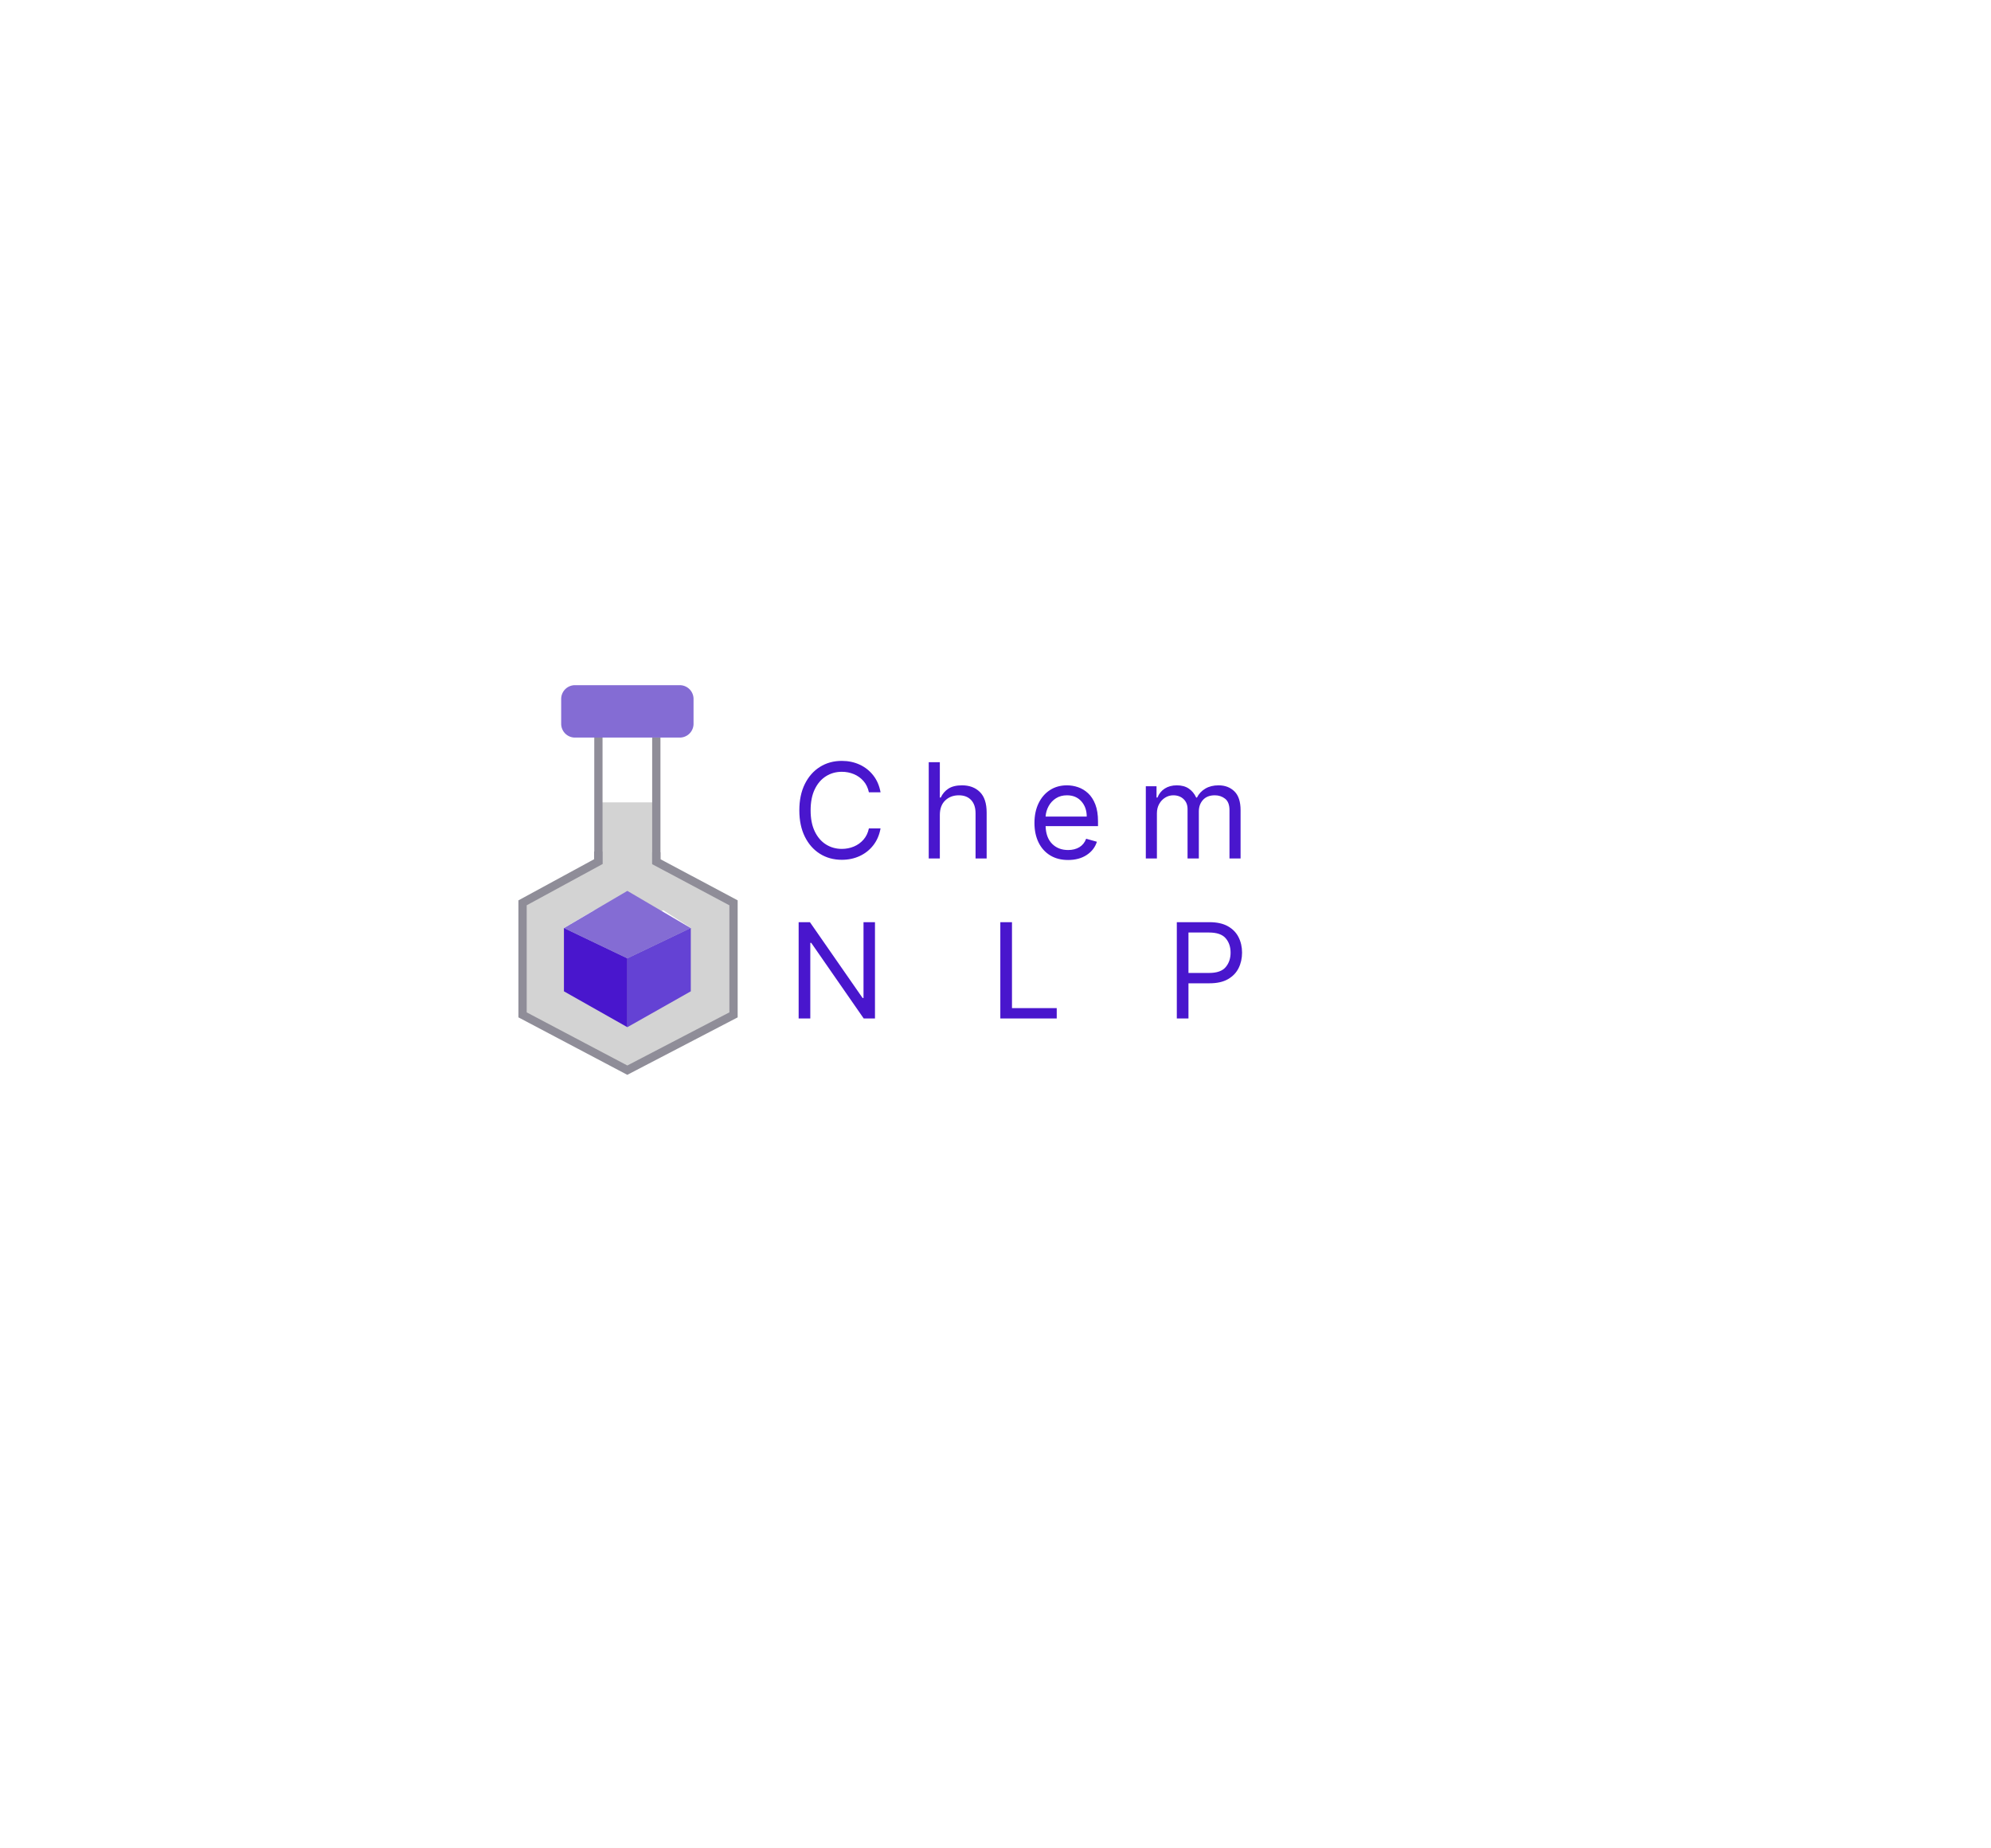
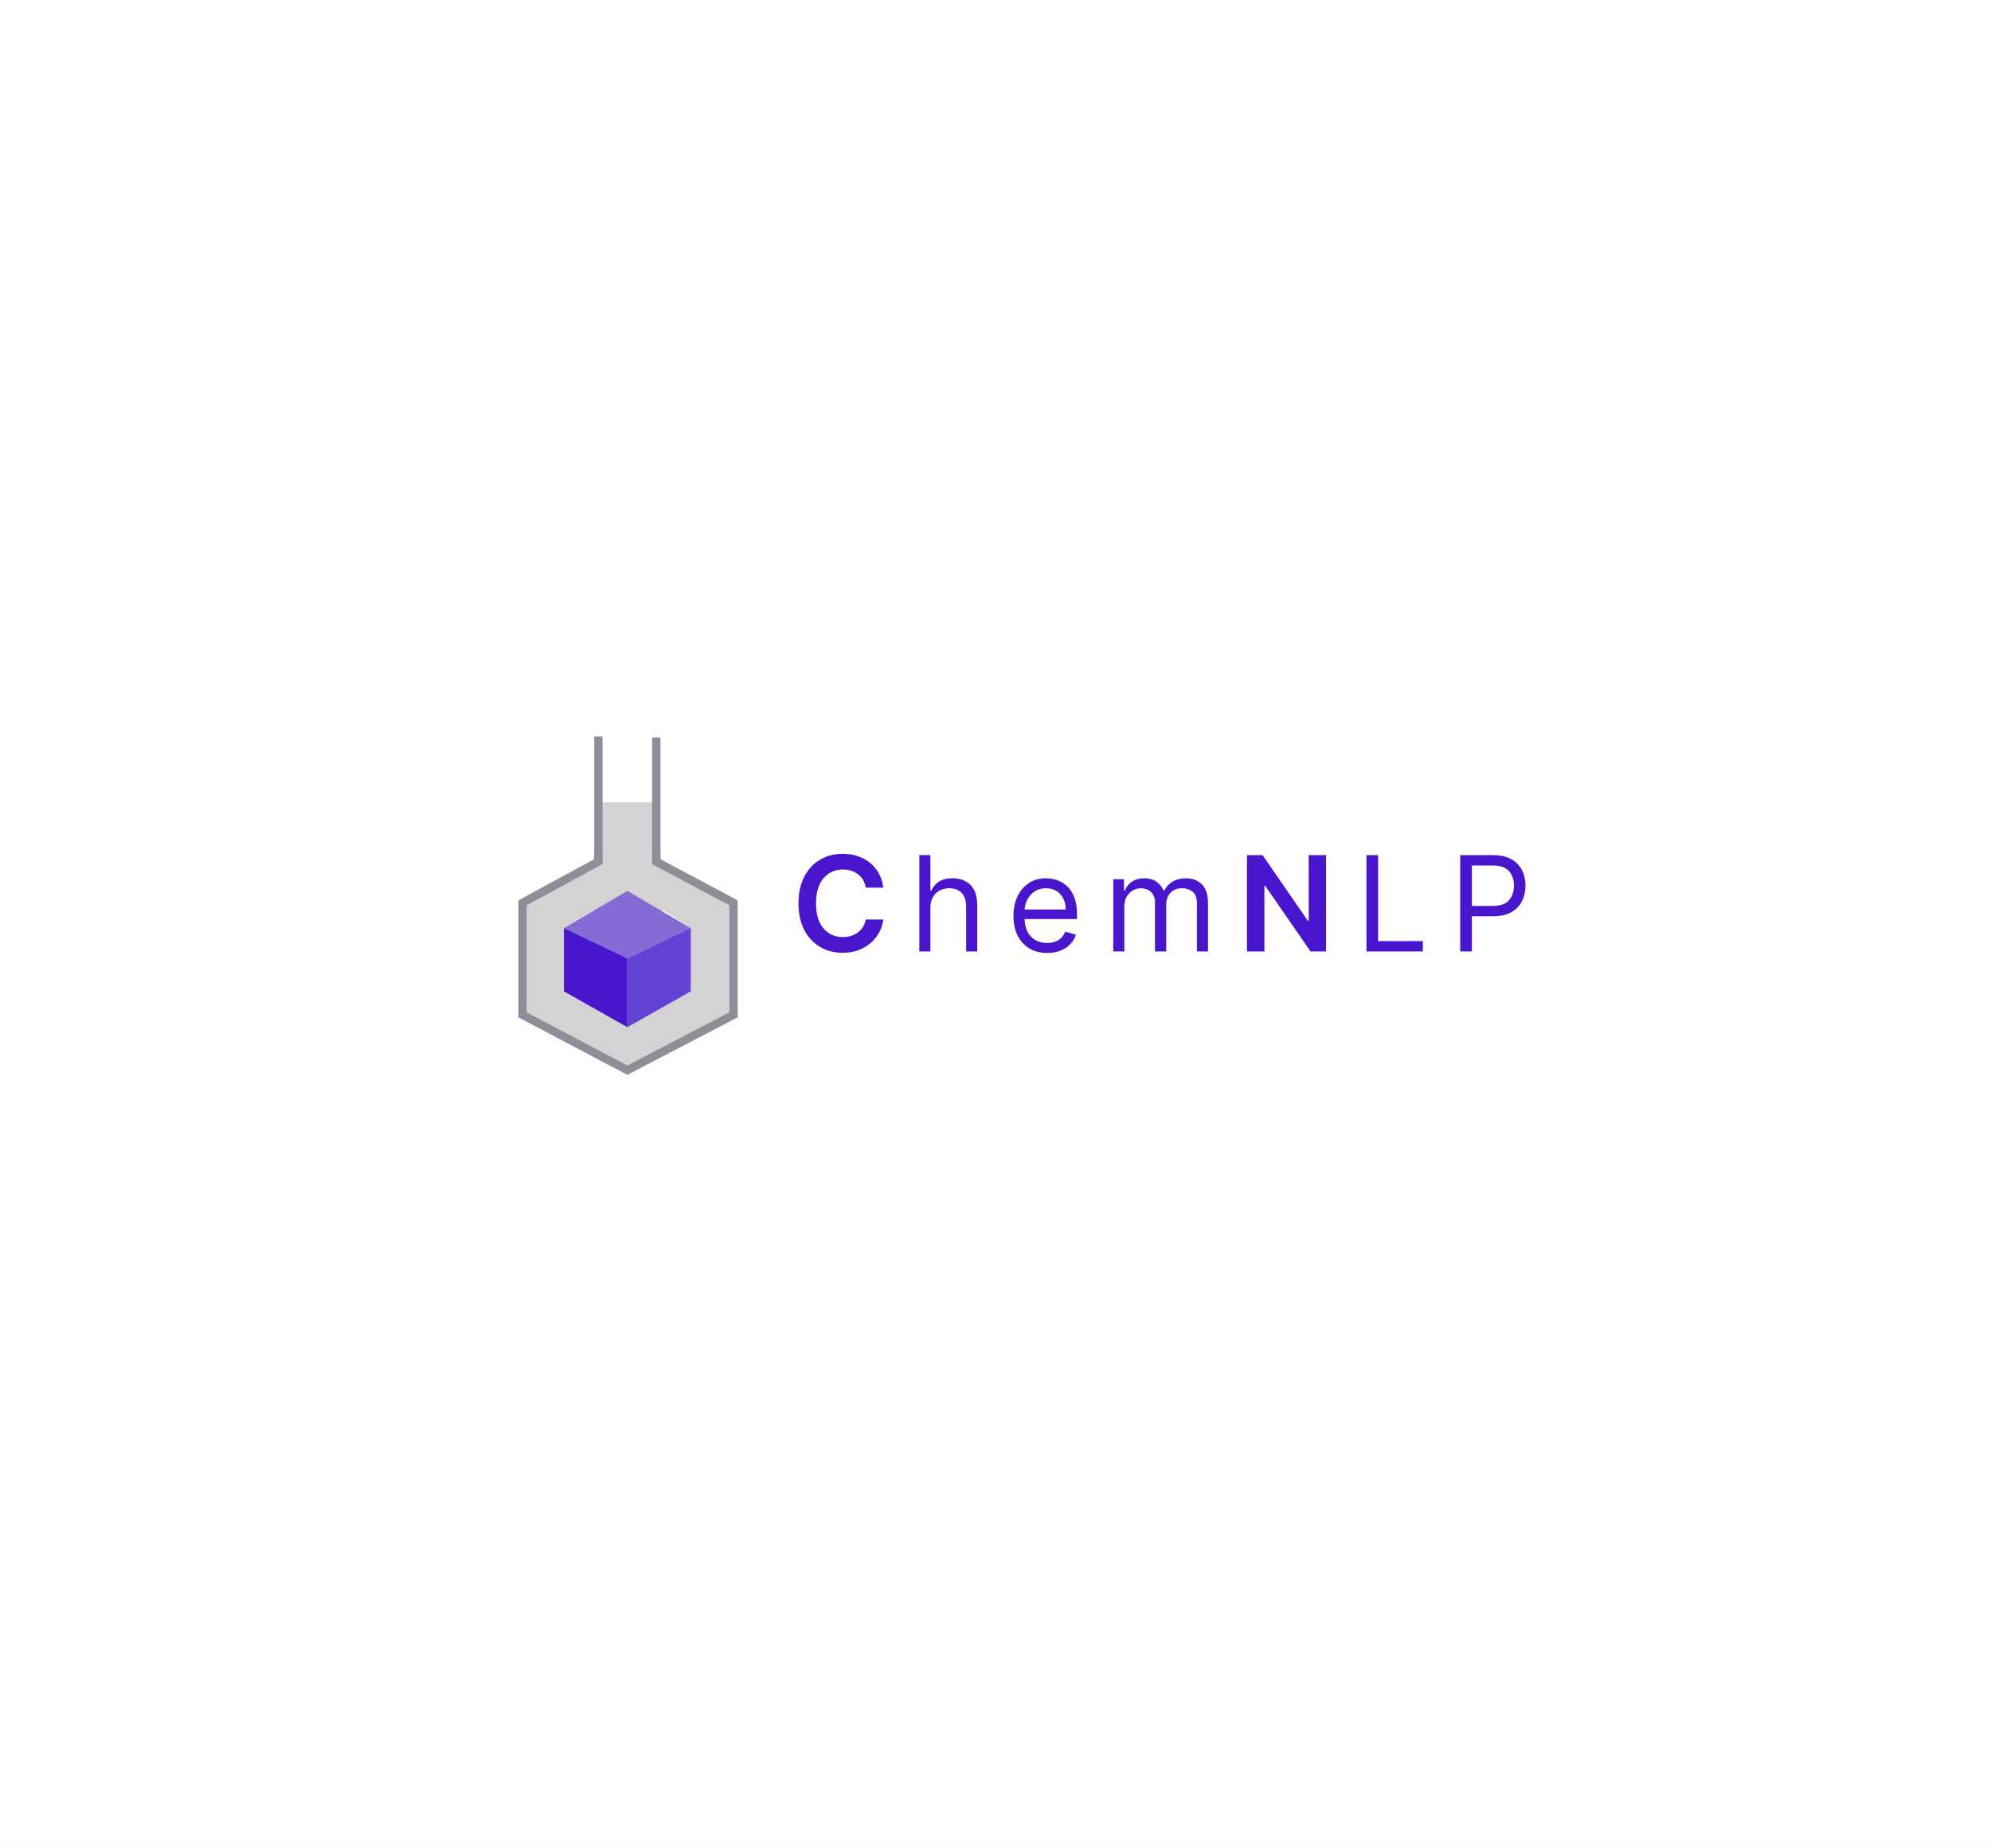
<svg xmlns="http://www.w3.org/2000/svg" xmlns:xlink="http://www.w3.org/1999/xlink" width="722px" height="670px" viewBox="0 0 722 670" version="1.1">
  <defs>
    <rect width="722" height="670" id="artboard_1" />
    <clipPath id="clip_1">
      <use xlink:href="#artboard_1" clip-rule="evenodd" />
    </clipPath>
  </defs>
-   <g id="Artboard-Copy-4" clip-path="url(#clip_1)">
+   <g id="Artboard-Copy-10" clip-path="url(#clip_1)">
    <use xlink:href="#artboard_1" stroke="none" fill="#FFFFFF" />
-     <g id="Group-4" transform="translate(189.5 248.4174)" artboard="93b2331a-0308-4d92-b6d7-bd179bc6eb78">
-       <path d="M27.434 61.478C27.434 67.733 27.434 65.053 27.434 65.053C27.434 65.053 0 79.861 0 79.861C0 79.861 0 119.179 0 119.179L37.986 138.583L76.5 119.179L76.5 79.861L48.698 64.799L48.698 61.478L48.698 42.483L27.434 42.483C27.434 42.483 27.434 55.223 27.434 61.478Z" id="Vector-4" fill="#D3D3D3" fill-rule="evenodd" stroke="none" />
+     <g id="Group-4" transform="translate(189.5 266.9998)" artboard="20b6c669-80a0-487a-8f8d-928448552d28">
+       <path d="M27.434 42.896C27.434 49.151 27.434 46.47 27.434 46.47C27.434 46.47 0 61.278 0 61.278C0 61.278 0 100.597 0 100.597L37.986 120L76.5 100.597L76.5 61.278L48.698 46.217L48.698 42.896L48.698 23.9L27.434 23.9C27.434 23.9 27.434 36.641 27.434 42.896Z" id="Vector-4" fill="#D3D3D3" fill-rule="evenodd" stroke="none" />
      <g id="Group-Copy-3">
-         <path d="M27.434 60.307L27.434 64C27.434 64 1.14441e-05 78.91 1.14441e-05 78.91C1.14441e-05 78.91 1.14441e-05 119.534 1.14441e-05 119.534L37.986 139.583L76.5 119.534L76.5 78.91L48.5 64L48.5 60.568" id="Vector-5" fill="none" fill-rule="evenodd" stroke="#8F8D98" stroke-width="3" />
-         <path d="M27.5 18.583L27.5 64.875" id="Vector-6" fill="none" fill-rule="evenodd" stroke="#8F8D98" stroke-width="3" stroke-linejoin="round" />
-         <path d="M48.5 18.99L48.5 64.697L48.5 56.147" id="Vector-7" fill="none" fill-rule="evenodd" stroke="#8F8D98" stroke-width="3" />
-         <path d="M51 81.583L61 88L38 99L15 88L26 81.583L38 89L51 81.583Z" id="Vector-8" fill="#FFFFFF" fill-rule="evenodd" stroke="none" />
-         <path d="M38 124C38 124 61 111 61 111C61 111 61 88 61 88L38 99L38 124Z" id="Vector-9" fill="#6442D4" fill-rule="evenodd" stroke="none" />
-         <path d="M38 124C38 124 15 111 15 111C15 111 15 88 15 88L38 99L38 124Z" id="Vector-10" fill="#4916CD" fill-rule="evenodd" stroke="none" />
-         <path d="M18.999 0L57.001 0Q57.124 0 57.246 0.006Q57.369 0.012 57.491 0.024Q57.613 0.036 57.734 0.054Q57.856 0.072 57.976 0.096Q58.097 0.12 58.216 0.15Q58.335 0.18 58.452 0.215Q58.57 0.251 58.685 0.292Q58.801 0.334 58.914 0.381Q59.027 0.427 59.138 0.48Q59.249 0.532 59.358 0.59Q59.466 0.648 59.571 0.711Q59.676 0.774 59.778 0.842Q59.88 0.911 59.979 0.984Q60.078 1.057 60.172 1.135Q60.267 1.213 60.358 1.295Q60.449 1.377 60.536 1.464Q60.623 1.551 60.705 1.642Q60.787 1.733 60.865 1.828Q60.943 1.923 61.016 2.021Q61.089 2.12 61.157 2.222Q61.226 2.324 61.289 2.429Q61.352 2.534 61.41 2.642Q61.468 2.751 61.52 2.862Q61.572 2.973 61.62 3.086Q61.666 3.199 61.708 3.315Q61.749 3.43 61.785 3.548Q61.82 3.665 61.85 3.784Q61.88 3.903 61.904 4.024Q61.928 4.144 61.946 4.265Q61.964 4.387 61.976 4.509Q61.988 4.631 61.994 4.754Q62 4.876 62 4.999L62 14.001Q62 14.124 61.994 14.246Q61.988 14.369 61.976 14.491Q61.964 14.613 61.946 14.735Q61.928 14.856 61.904 14.976Q61.88 15.097 61.85 15.216Q61.82 15.335 61.785 15.452Q61.749 15.57 61.708 15.685Q61.666 15.801 61.62 15.914Q61.572 16.027 61.52 16.138Q61.468 16.249 61.41 16.358Q61.352 16.466 61.289 16.571Q61.226 16.676 61.157 16.778Q61.089 16.88 61.016 16.979Q60.943 17.078 60.865 17.172Q60.787 17.267 60.705 17.358Q60.623 17.449 60.536 17.536Q60.449 17.623 60.358 17.705Q60.267 17.787 60.172 17.865Q60.078 17.943 59.979 18.016Q59.88 18.089 59.778 18.157Q59.676 18.226 59.571 18.289Q59.466 18.352 59.358 18.41Q59.249 18.468 59.138 18.52Q59.027 18.573 58.914 18.619Q58.801 18.666 58.685 18.708Q58.57 18.749 58.452 18.785Q58.335 18.82 58.216 18.85Q58.097 18.88 57.976 18.904Q57.856 18.928 57.734 18.946Q57.613 18.964 57.491 18.976Q57.369 18.988 57.246 18.994Q57.124 19 57.001 19L18.999 19Q18.876 19 18.754 18.994Q18.631 18.988 18.509 18.976Q18.387 18.964 18.265 18.946Q18.144 18.928 18.024 18.904Q17.903 18.88 17.784 18.85Q17.665 18.82 17.548 18.785Q17.43 18.749 17.315 18.708Q17.199 18.666 17.086 18.619Q16.973 18.573 16.862 18.52Q16.751 18.468 16.642 18.41Q16.534 18.352 16.429 18.289Q16.324 18.226 16.222 18.157Q16.12 18.089 16.021 18.016Q15.922 17.943 15.828 17.865Q15.733 17.787 15.642 17.705Q15.551 17.623 15.464 17.536Q15.377 17.449 15.295 17.358Q15.213 17.267 15.135 17.172Q15.057 17.078 14.984 16.979Q14.911 16.88 14.842 16.778Q14.774 16.676 14.711 16.571Q14.648 16.466 14.59 16.358Q14.532 16.249 14.48 16.138Q14.428 16.027 14.38 15.914Q14.334 15.801 14.292 15.685Q14.251 15.57 14.215 15.452Q14.18 15.335 14.15 15.216Q14.12 15.097 14.096 14.976Q14.072 14.856 14.054 14.735Q14.036 14.613 14.024 14.491Q14.012 14.369 14.006 14.246Q14 14.124 14 14.001L14 4.999Q14 4.876 14.006 4.754Q14.012 4.631 14.024 4.509Q14.036 4.387 14.054 4.265Q14.072 4.144 14.096 4.024Q14.12 3.903 14.15 3.784Q14.18 3.665 14.215 3.548Q14.251 3.43 14.292 3.315Q14.334 3.199 14.38 3.086Q14.428 2.973 14.48 2.862Q14.532 2.751 14.59 2.642Q14.648 2.534 14.711 2.429Q14.774 2.324 14.842 2.222Q14.911 2.12 14.984 2.021Q15.057 1.923 15.135 1.828Q15.213 1.733 15.295 1.642Q15.377 1.551 15.464 1.464Q15.551 1.377 15.642 1.295Q15.733 1.213 15.828 1.135Q15.922 1.057 16.021 0.984Q16.12 0.911 16.222 0.842Q16.324 0.774 16.429 0.711Q16.534 0.648 16.642 0.59Q16.751 0.532 16.862 0.48Q16.973 0.427 17.086 0.381Q17.199 0.334 17.315 0.292Q17.43 0.251 17.548 0.215Q17.665 0.18 17.784 0.15Q17.903 0.12 18.024 0.096Q18.144 0.072 18.265 0.054Q18.387 0.036 18.509 0.024Q18.631 0.012 18.754 0.006Q18.876 0 18.999 0Z" id="Rectangle-2" fill="#846CD4" fill-rule="evenodd" stroke="none" />
+         <path d="M27.434 41.724L27.434 45.417C27.434 45.417 1.13994e-05 60.328 1.13994e-05 60.328C1.13994e-05 60.328 1.13994e-05 100.952 1.13994e-05 100.952L37.986 121L76.5 100.952L76.5 60.328L48.5 45.417L48.5 41.986" id="Vector-5" fill="none" fill-rule="evenodd" stroke="#8F8D98" stroke-width="3" />
+         <path d="M27.5 0L27.5 46.292" id="Vector-6" fill="none" fill-rule="evenodd" stroke="#8F8D98" stroke-width="3" stroke-linejoin="round" />
+         <path d="M48.5 0.407L48.5 46.114L48.5 37.564" id="Vector-7" fill="none" fill-rule="evenodd" stroke="#8F8D98" stroke-width="3" />
+         <path d="M51 63L61 69.417L38 80.417L15 69.417L26 63L38 70.417L51 63Z" id="Vector-8" fill="#FFFFFF" fill-rule="evenodd" stroke="none" />
+         <path d="M38 105.417C38 105.417 61 92.418 61 92.418C61 92.418 61 69.418 61 69.418L38 80.418L38 105.417Z" id="Vector-9" fill="#6442D4" fill-rule="evenodd" stroke="none" />
+         <path d="M38 105.417C38 105.417 15 92.418 15 92.418C15 92.418 15 69.418 15 69.418L38 80.418L38 105.417Z" id="Vector-10" fill="#4916CD" fill-rule="evenodd" stroke="none" />
      </g>
-       <path d="M15 88.082C15 88.082 38 74.582 38 74.582L61 88.082L38 99.082C38 99.082 15 88.082 15 88.082Z" id="Vector-28" fill="#846CD4" fill-rule="evenodd" stroke="none" />
-       <g id="Chem" fill="#4916CD" transform="translate(97.5 16.38281)">
-         <path d="M28.091 22.454L32.318 22.454Q31.671 18.875 29.676 16.327Q27.682 13.778 24.733 12.423Q21.784 11.068 18.273 11.068Q13.807 11.068 10.329 13.25Q6.852 15.432 4.858 19.454Q2.864 23.477 2.864 29Q2.864 34.523 4.858 38.545Q6.852 42.568 10.329 44.75Q13.807 46.932 18.273 46.932Q21.784 46.932 24.733 45.577Q27.682 44.222 29.676 41.673Q31.671 39.125 32.318 35.545L28.091 35.545Q27.579 37.966 26.131 39.619Q24.682 41.273 22.636 42.125Q20.591 42.977 18.273 42.977Q15.102 42.977 12.537 41.375Q9.972 39.773 8.463 36.653Q6.955 33.534 6.955 29Q6.955 24.466 8.463 21.347Q9.972 18.227 12.537 16.625Q15.102 15.023 18.273 15.023Q20.591 15.023 22.636 15.875Q24.682 16.727 26.131 18.381Q27.579 20.034 28.091 22.454ZM53.814 46.455L53.814 30.704Q53.814 27.278 55.765 25.412Q57.717 23.546 60.7 23.546Q63.547 23.546 65.157 25.259Q66.768 26.972 66.768 30.091L66.768 46.455L70.791 46.455L70.791 29.818Q70.791 24.773 68.336 22.352Q65.882 19.932 61.859 19.932Q58.774 19.932 56.924 21.134Q55.075 22.335 54.154 24.364L53.814 24.364L53.814 11.546L49.791 11.546L49.791 46.455L53.814 46.455ZM100.332 47Q96.548 47 93.812 45.321Q91.076 43.642 89.602 40.617Q88.127 37.591 88.127 33.568Q88.127 29.546 89.602 26.469Q91.076 23.392 93.727 21.662Q96.377 19.932 99.923 19.932Q101.968 19.932 103.963 20.614Q105.957 21.296 107.593 22.821Q109.23 24.347 110.201 26.852Q111.173 29.358 111.173 33.023L111.173 34.727L92.167 34.727Q92.303 38.92 94.545 41.153Q96.786 43.386 100.332 43.386Q102.701 43.386 104.406 42.364Q106.11 41.341 106.877 39.295L110.764 40.386Q109.843 43.352 107.082 45.176Q104.32 47 100.332 47ZM128.509 20.273L128.509 46.455L132.532 46.455L132.532 30.091Q132.532 28.165 133.359 26.69Q134.185 25.216 135.54 24.381Q136.895 23.546 138.464 23.546Q140.748 23.546 142.197 24.918Q143.645 26.29 143.645 28.523L143.645 46.455L147.736 46.455L147.736 29.409Q147.736 26.869 149.253 25.207Q150.77 23.546 153.532 23.546Q155.68 23.546 157.265 24.79Q158.85 26.034 158.85 28.932L158.85 46.455L162.873 46.455L162.873 28.932Q162.873 24.312 160.64 22.122Q158.407 19.932 154.895 19.932Q152.083 19.932 150.072 21.134Q148.06 22.335 147.055 24.364L146.782 24.364Q145.81 22.267 144.08 21.099Q142.35 19.932 139.759 19.932Q137.202 19.932 135.378 21.099Q133.555 22.267 132.736 24.364L132.395 24.364L132.395 20.273L128.509 20.273ZM92.167 31.25L107.082 31.25Q107.082 27.926 105.139 25.736Q103.195 23.546 99.923 23.546Q97.622 23.546 95.934 24.619Q94.247 25.693 93.275 27.457Q92.303 29.222 92.167 31.25Z" />
-       </g>
-       <g id="NLP" fill="#4916CD" transform="translate(89.5 74.38281)">
-         <path d="M38.295 11.546L38.295 46.455L34.205 46.455L15.182 19.046L14.841 19.046L14.841 46.455L10.614 46.455L10.614 11.546L14.704 11.546L33.795 39.023L34.136 39.023L34.136 11.546L38.295 11.546ZM83.75 46.455L83.75 11.546L87.977 11.546L87.977 42.705L104.205 42.705L104.205 46.455L83.75 46.455ZM147.75 11.546L147.75 46.455L151.977 46.455L151.977 33.705L159.614 33.705Q163.687 33.705 166.295 32.213Q168.903 30.722 170.156 28.199Q171.409 25.676 171.409 22.591Q171.409 19.506 170.148 17Q168.886 14.494 166.27 13.02Q163.653 11.546 159.545 11.546L147.75 11.546ZM159.477 29.954L151.977 29.954L151.977 15.296L159.409 15.296Q163.67 15.296 165.46 17.366Q167.25 19.438 167.25 22.591Q167.25 25.727 165.469 27.841Q163.687 29.954 159.477 29.954Z" />
+       <path d="M15 69.5C15 69.5 38 56 38 56L61 69.5L38 80.5C38 80.5 15 69.5 15 69.5Z" id="Vector-28" fill="#846CD4" fill-rule="evenodd" stroke="none" />
+       <g id="ChemNLP" transform="translate(97.5 31.5)">
+         <g id="C" fill="#4916CD">
+           <path d="M33.324 23.324L26.949 23.324Q26.403 20.188 24.119 18.466Q21.835 16.744 18.648 16.744Q14.369 16.744 11.642 19.915Q8.915 23.085 8.915 29Q8.915 35 11.651 38.128Q14.386 41.256 18.631 41.256Q21.767 41.256 24.06 39.594Q26.352 37.932 26.949 34.864L33.324 34.898Q32.847 38.239 30.921 40.966Q28.994 43.693 25.849 45.312Q22.704 46.932 18.546 46.932Q13.943 46.932 10.329 44.793Q6.716 42.653 4.636 38.639Q2.557 34.625 2.557 29Q2.557 23.358 4.653 19.344Q6.75 15.329 10.372 13.199Q13.994 11.068 18.546 11.068Q22.415 11.068 25.56 12.517Q28.704 13.966 30.75 16.702Q32.795 19.438 33.324 23.324Z" />
+         </g>
+         <g id="hem" fill="#4916CD">
+           <path d="M50.398 30.704L50.398 46.455L46.375 46.455L46.375 11.546L50.398 11.546L50.398 24.364L50.739 24.364Q51.659 22.335 53.508 21.134Q55.358 19.932 58.443 19.932Q62.466 19.932 64.921 22.352Q67.375 24.773 67.375 29.818L67.375 46.455L63.352 46.455L63.352 30.091Q63.352 26.972 61.742 25.259Q60.131 23.546 57.284 23.546Q54.301 23.546 52.349 25.412Q50.398 27.278 50.398 30.704ZM92.716 47Q88.932 47 86.196 45.321Q83.46 43.642 81.986 40.617Q80.511 37.591 80.511 33.568Q80.511 29.546 81.986 26.469Q83.46 23.392 86.111 21.662Q88.761 19.932 92.307 19.932Q94.352 19.932 96.347 20.614Q98.341 21.296 99.977 22.821Q101.614 24.347 102.585 26.852Q103.557 29.358 103.557 33.023L103.557 34.727L84.551 34.727Q84.688 38.92 86.929 41.153Q89.17 43.386 92.716 43.386Q95.085 43.386 96.79 42.364Q98.494 41.341 99.261 39.295L103.148 40.386Q102.227 43.352 99.466 45.176Q96.704 47 92.716 47ZM116.693 20.273L116.693 46.455L120.716 46.455L120.716 30.091Q120.716 28.165 121.543 26.69Q122.369 25.216 123.724 24.381Q125.08 23.546 126.648 23.546Q128.932 23.546 130.381 24.918Q131.83 26.29 131.83 28.523L131.83 46.455L135.92 46.455L135.92 29.409Q135.92 26.869 137.438 25.207Q138.955 23.546 141.716 23.546Q143.864 23.546 145.449 24.79Q147.034 26.034 147.034 28.932L147.034 46.455L151.057 46.455L151.057 28.932Q151.057 24.312 148.824 22.122Q146.591 19.932 143.08 19.932Q140.267 19.932 138.256 21.134Q136.244 22.335 135.239 24.364L134.966 24.364Q133.994 22.267 132.264 21.099Q130.534 19.932 127.943 19.932Q125.386 19.932 123.563 21.099Q121.739 22.267 120.92 24.364L120.58 24.364L120.58 20.273L116.693 20.273ZM84.551 31.25L99.466 31.25Q99.466 27.926 97.523 25.736Q95.579 23.546 92.307 23.546Q90.006 23.546 88.318 24.619Q86.631 25.693 85.659 27.457Q84.688 29.222 84.551 31.25Z" />
+         </g>
+         <g id="N" fill="#4916CD">
+           <path d="M193.869 11.546L193.869 46.455L188.244 46.455L171.795 22.676L171.506 22.676L171.506 46.455L165.182 46.455L165.182 11.546L170.841 11.546L187.273 35.341L187.58 35.341L187.58 11.546L193.869 11.546Z" />
+         </g>
+         <g id="LP" fill="#4916CD">
+           <path d="M208.523 11.546L208.523 46.455L228.977 46.455L228.977 42.705L212.75 42.705L212.75 11.546L208.523 11.546ZM242.523 11.546L242.523 46.455L246.75 46.455L246.75 33.705L254.386 33.705Q258.46 33.705 261.068 32.213Q263.676 30.722 264.929 28.199Q266.182 25.676 266.182 22.591Q266.182 19.506 264.92 17Q263.659 14.494 261.043 13.02Q258.426 11.546 254.318 11.546L242.523 11.546ZM254.25 29.954L246.75 29.954L246.75 15.296L254.182 15.296Q258.443 15.296 260.233 17.366Q262.023 19.438 262.023 22.591Q262.023 25.727 260.241 27.841Q258.46 29.954 254.25 29.954Z" />
+         </g>
      </g>
    </g>
  </g>
</svg>
